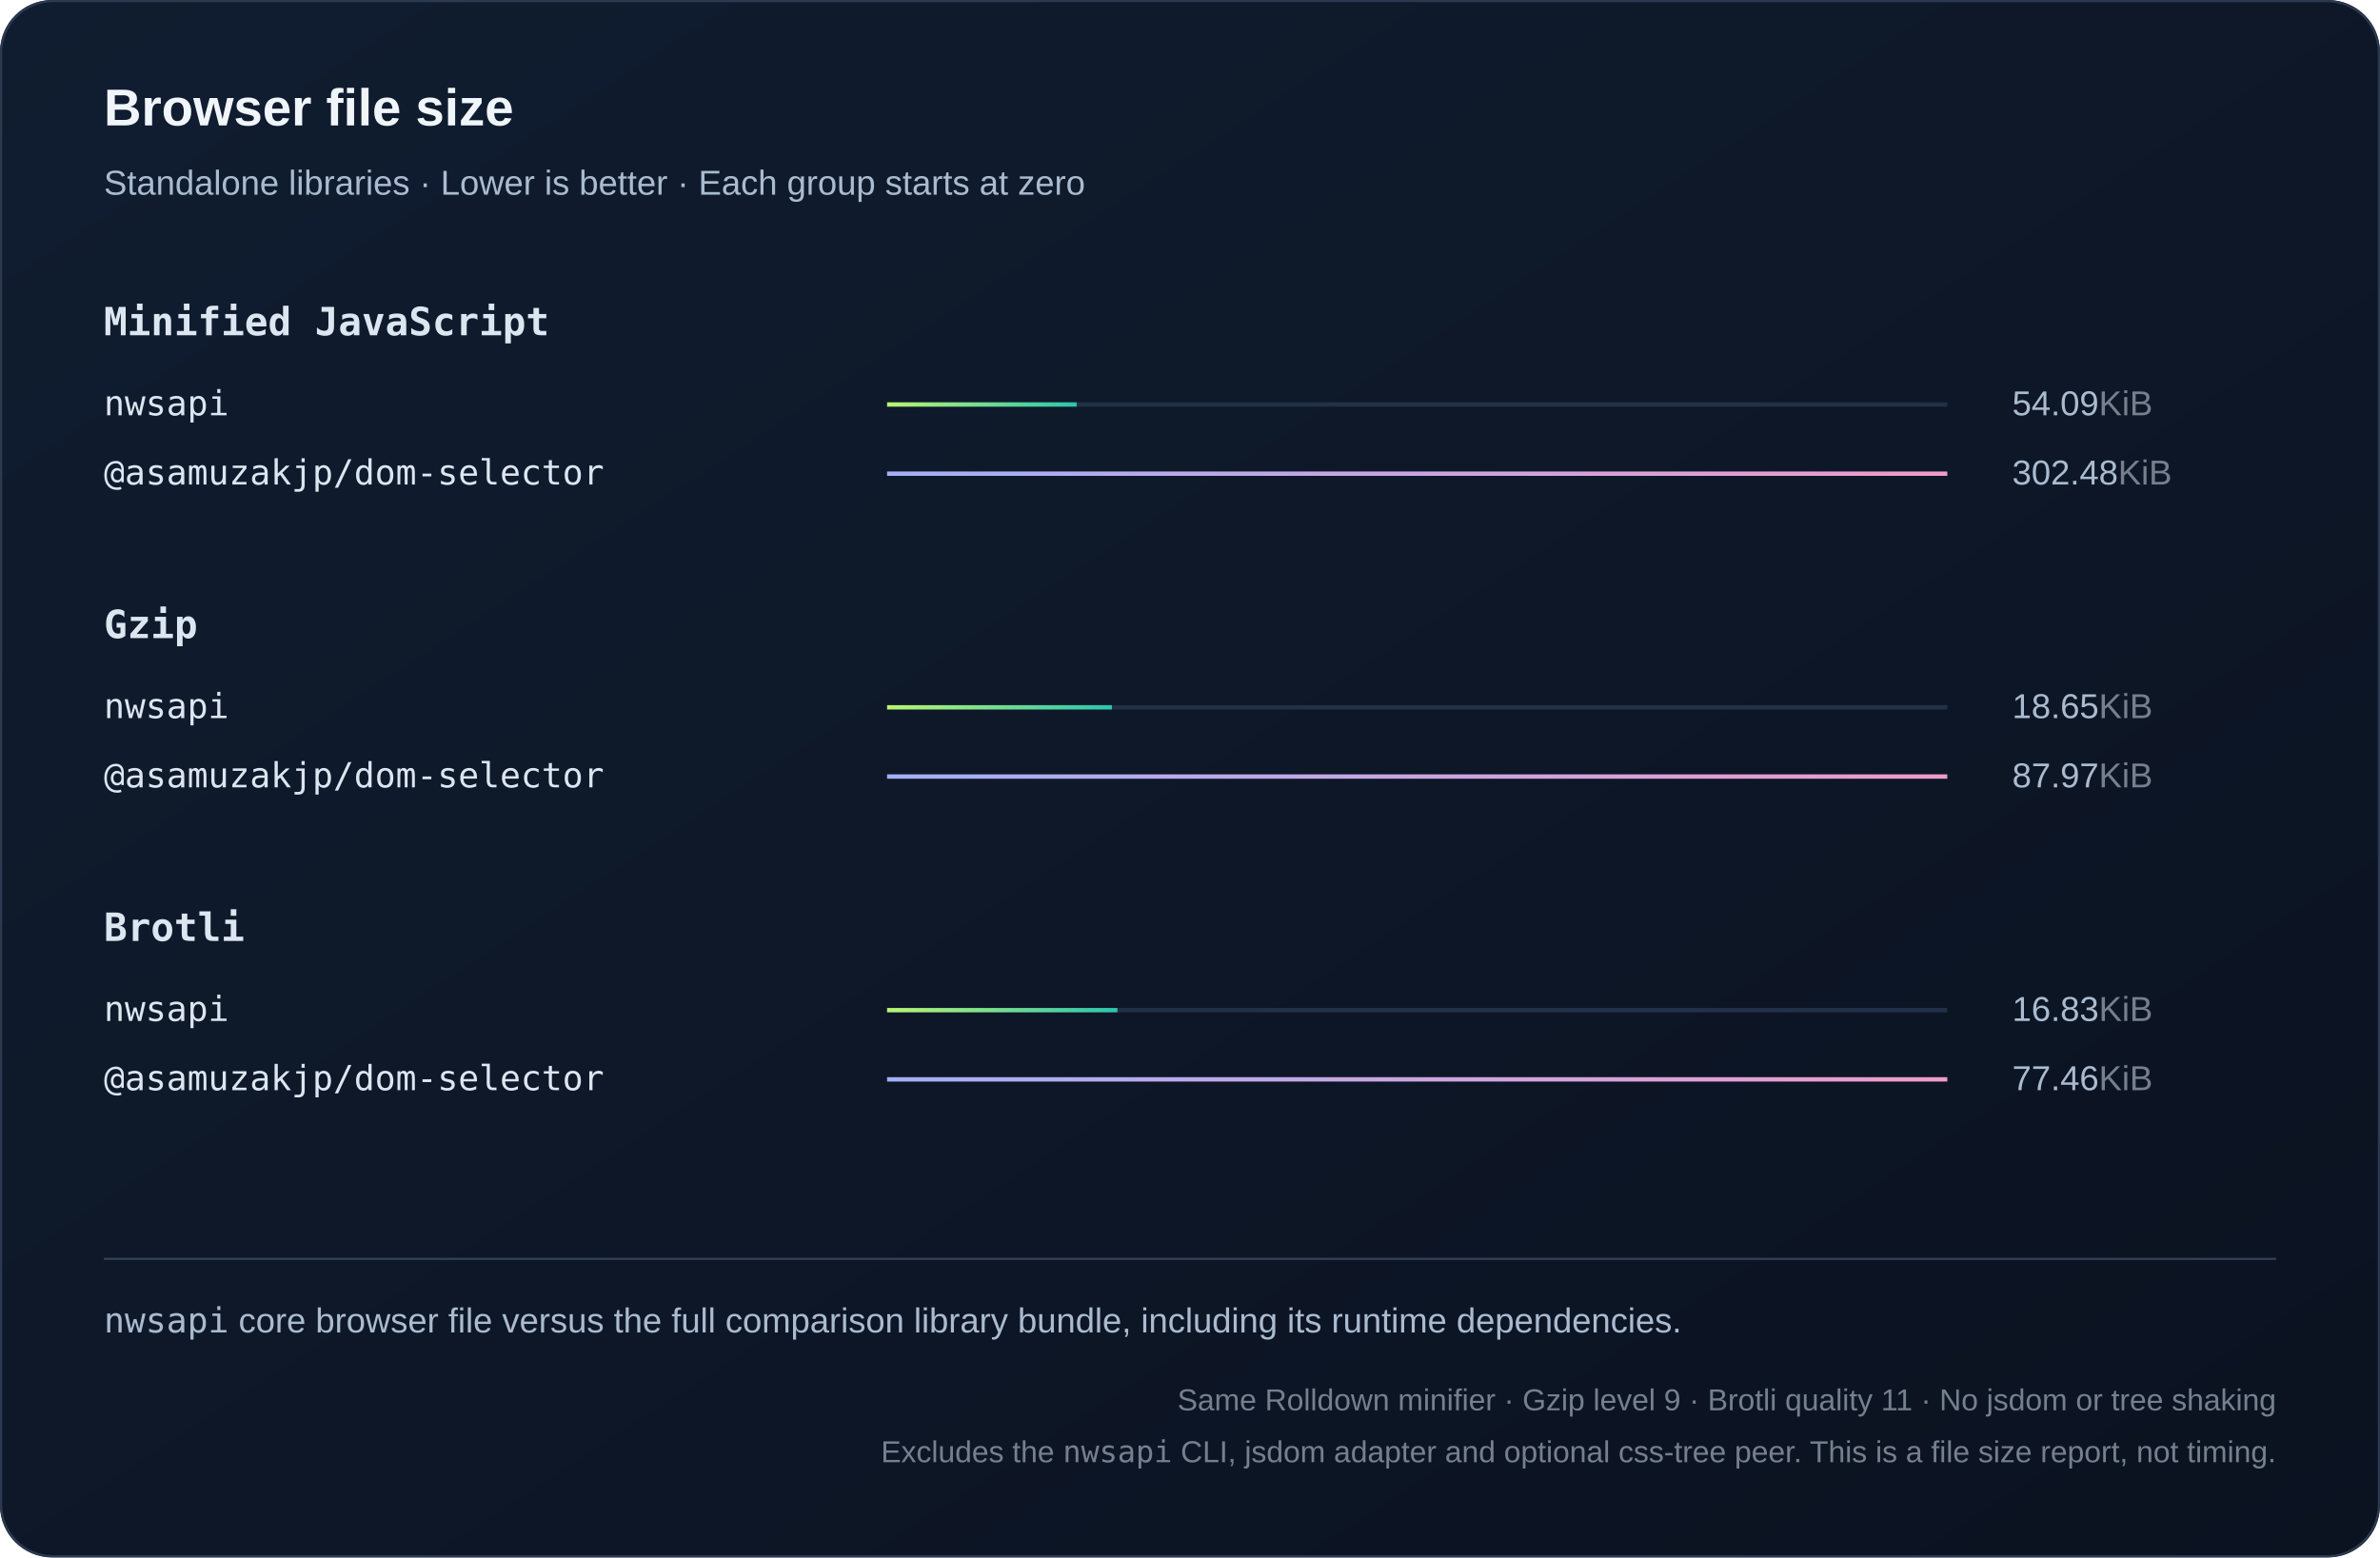
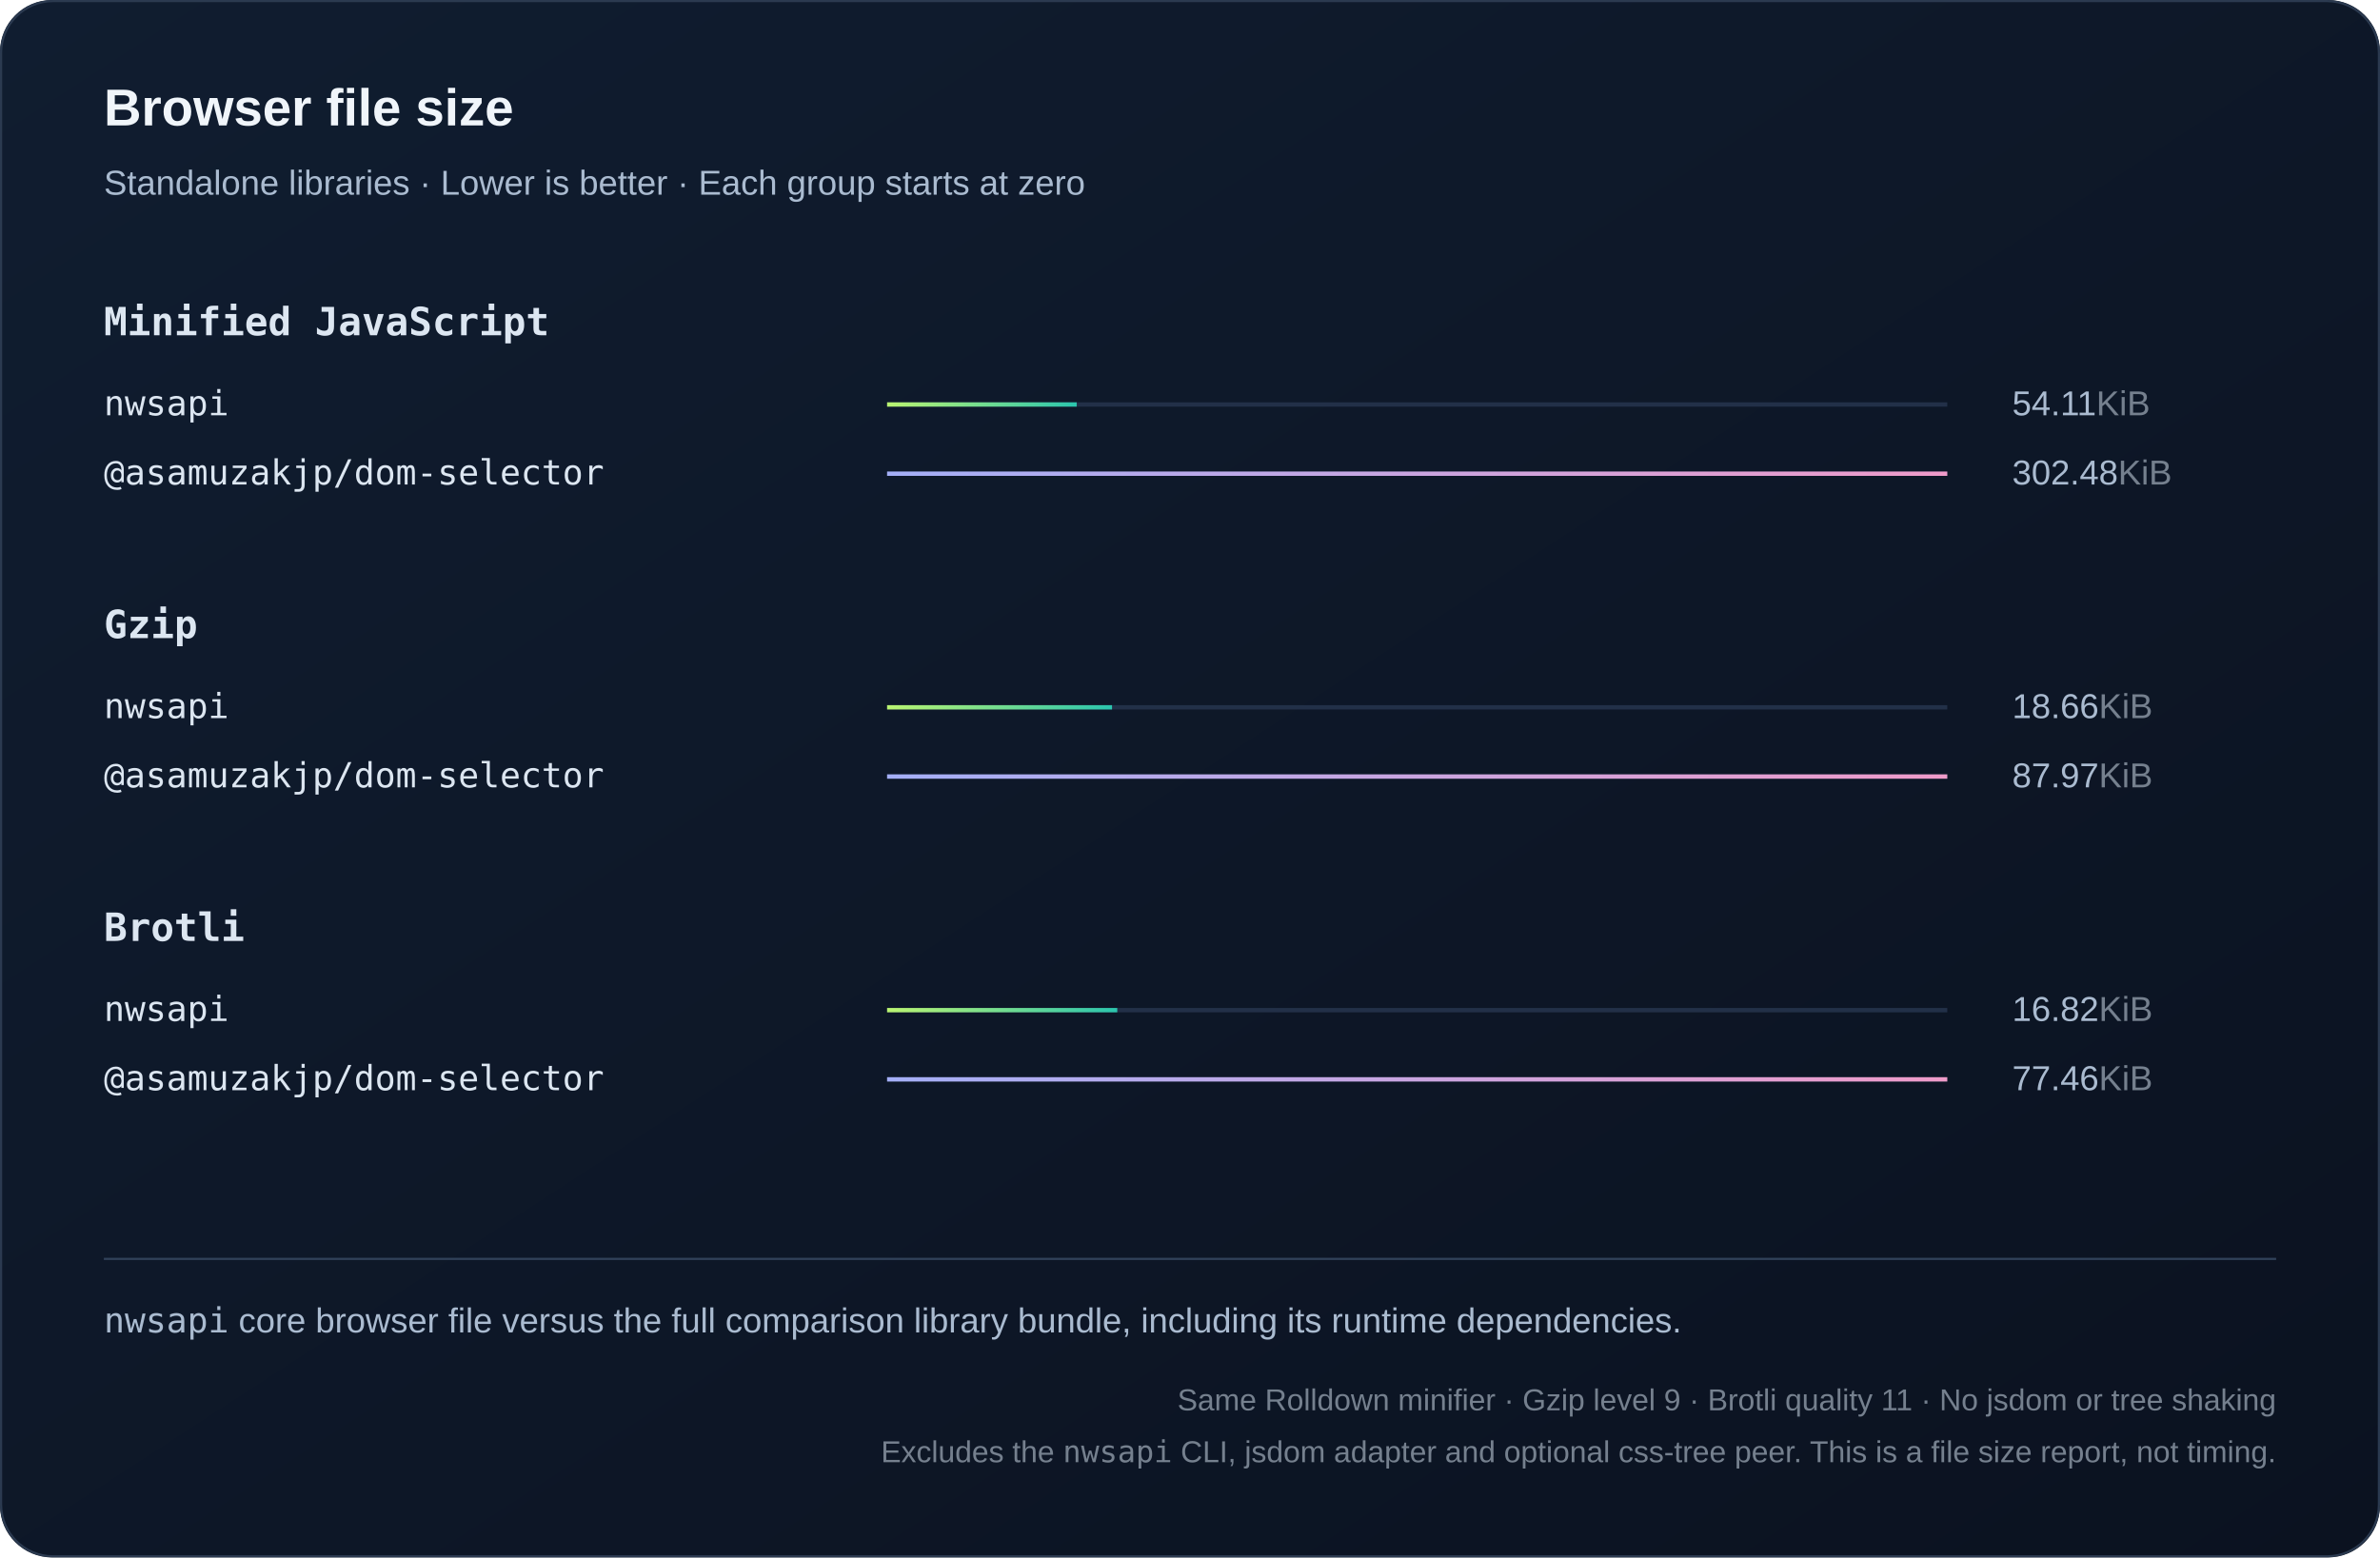
<svg xmlns="http://www.w3.org/2000/svg" width="1100" height="720" viewBox="0 0 1100 720" role="img">
  <defs>
    <linearGradient id="bg" x2="1" y2="1">
      <stop stop-color="#101d30" />
      <stop offset="1" stop-color="#0b1220" />
    </linearGradient>
    <linearGradient id="series0">
      <stop stop-color="#baf471" />
      <stop offset="1" stop-color="#2bc5ae" />
    </linearGradient>
    <linearGradient id="series1">
      <stop stop-color="#a4aff7" />
      <stop offset="1" stop-color="#ef9bc9" />
    </linearGradient>
    <linearGradient id="series2">
      <stop stop-color="#80d7ff" />
      <stop offset="1" stop-color="#739be8" />
    </linearGradient>
  </defs>
  <style>text{font-family:Arial,Helvetica,sans-serif;fill:#f0f5fa}
.muted{fill:#aabbd0;font:16px Arial,Helvetica,sans-serif}
.code{font:18px Consolas,Menlo,monospace;fill:#dce6f1}
.note .code{font:16px Consolas,Menlo,monospace}
.metadata,.metadata .code{fill:#75808e;font-size:14px}
.chart-title{font-size:24px;font-weight:700}
.unit{fill:#75808e}
.package{font-family:Consolas,Menlo,monospace}
.comparison{font-size:14px;font-variant-numeric:tabular-nums}
.tick{fill:#aabbd0;font-size:12px}
.time{fill:#aabbd0;font-size:13px;font-variant-numeric:tabular-nums}
.engine{font-size:16px}</style>
  <rect width="1100" height="720" rx="24" fill="url(#bg)" />
  <rect x=".5" y=".5" width="1099" height="719" rx="24" fill="none" stroke="#2b3a50" />
  <text x="48" y="58" class="chart-title">Browser file size</text>
  <text x="48" y="90" class="muted">Standalone libraries · Lower is better · Each group starts at zero</text>
  <text x="48" y="155" class="code" style="font-weight:600">Minified JavaScript</text>
  <g>
    <text x="48" y="192" class="code engine">nwsapi</text>
    <path d="M410 187h490" stroke="#223048" stroke-width="2" />
-     <rect x="410" y="186" width="87.618" height="2" fill="url(#series0)" />
-     <text x="930" y="192" class="muted">54.09<tspan class="unit">KiB</tspan>
+     <rect x="410" y="186" width="87.653" height="2" fill="url(#series0)" />
+     <text x="930" y="192" class="muted">54.11<tspan class="unit">KiB</tspan>
    </text>
  </g>
  <g>
    <text x="48" y="224" class="code engine">@asamuzakjp/dom-selector</text>
    <path d="M410 219h490" stroke="#223048" stroke-width="2" />
    <rect x="410" y="218" width="490" height="2" fill="url(#series1)" />
    <text x="930" y="224" class="muted">302.48<tspan class="unit">KiB</tspan>
    </text>
  </g>
  <text x="48" y="295" class="code" style="font-weight:600">Gzip</text>
  <g>
    <text x="48" y="332" class="code engine">nwsapi</text>
    <path d="M410 327h490" stroke="#223048" stroke-width="2" />
-     <rect x="410" y="326" width="103.905" height="2" fill="url(#series0)" />
-     <text x="930" y="332" class="muted">18.65<tspan class="unit">KiB</tspan>
+     <rect x="410" y="326" width="103.96" height="2" fill="url(#series0)" />
+     <text x="930" y="332" class="muted">18.66<tspan class="unit">KiB</tspan>
    </text>
  </g>
  <g>
    <text x="48" y="364" class="code engine">@asamuzakjp/dom-selector</text>
    <path d="M410 359h490" stroke="#223048" stroke-width="2" />
    <rect x="410" y="358" width="490" height="2" fill="url(#series1)" />
    <text x="930" y="364" class="muted">87.97<tspan class="unit">KiB</tspan>
    </text>
  </g>
  <text x="48" y="435" class="code" style="font-weight:600">Brotli</text>
  <g>
    <text x="48" y="472" class="code engine">nwsapi</text>
    <path d="M410 467h490" stroke="#223048" stroke-width="2" />
-     <rect x="410" y="466" width="106.473" height="2" fill="url(#series0)" />
-     <text x="930" y="472" class="muted">16.83<tspan class="unit">KiB</tspan>
+     <rect x="410" y="466" width="106.381" height="2" fill="url(#series0)" />
+     <text x="930" y="472" class="muted">16.82<tspan class="unit">KiB</tspan>
    </text>
  </g>
  <g>
    <text x="48" y="504" class="code engine">@asamuzakjp/dom-selector</text>
    <path d="M410 499h490" stroke="#223048" stroke-width="2" />
    <rect x="410" y="498" width="490" height="2" fill="url(#series1)" />
    <text x="930" y="504" class="muted">77.46<tspan class="unit">KiB</tspan>
    </text>
  </g>
  <path d="M48 582h1004" stroke="#304159" />
  <text x="48" y="616" class="muted note">
    <tspan class="package">nwsapi</tspan> core browser file versus the full comparison library bundle, including its runtime dependencies.</text>
  <text x="1052" y="652" text-anchor="end" class="muted note metadata">Same Rolldown minifier · Gzip level 9 · Brotli quality 11 · No jsdom or tree shaking</text>
  <text x="1052" y="676" text-anchor="end" class="muted note metadata">Excludes the <tspan class="package">nwsapi</tspan> CLI, jsdom adapter and optional css-tree peer. This is a file size report, not timing.</text>
</svg>
